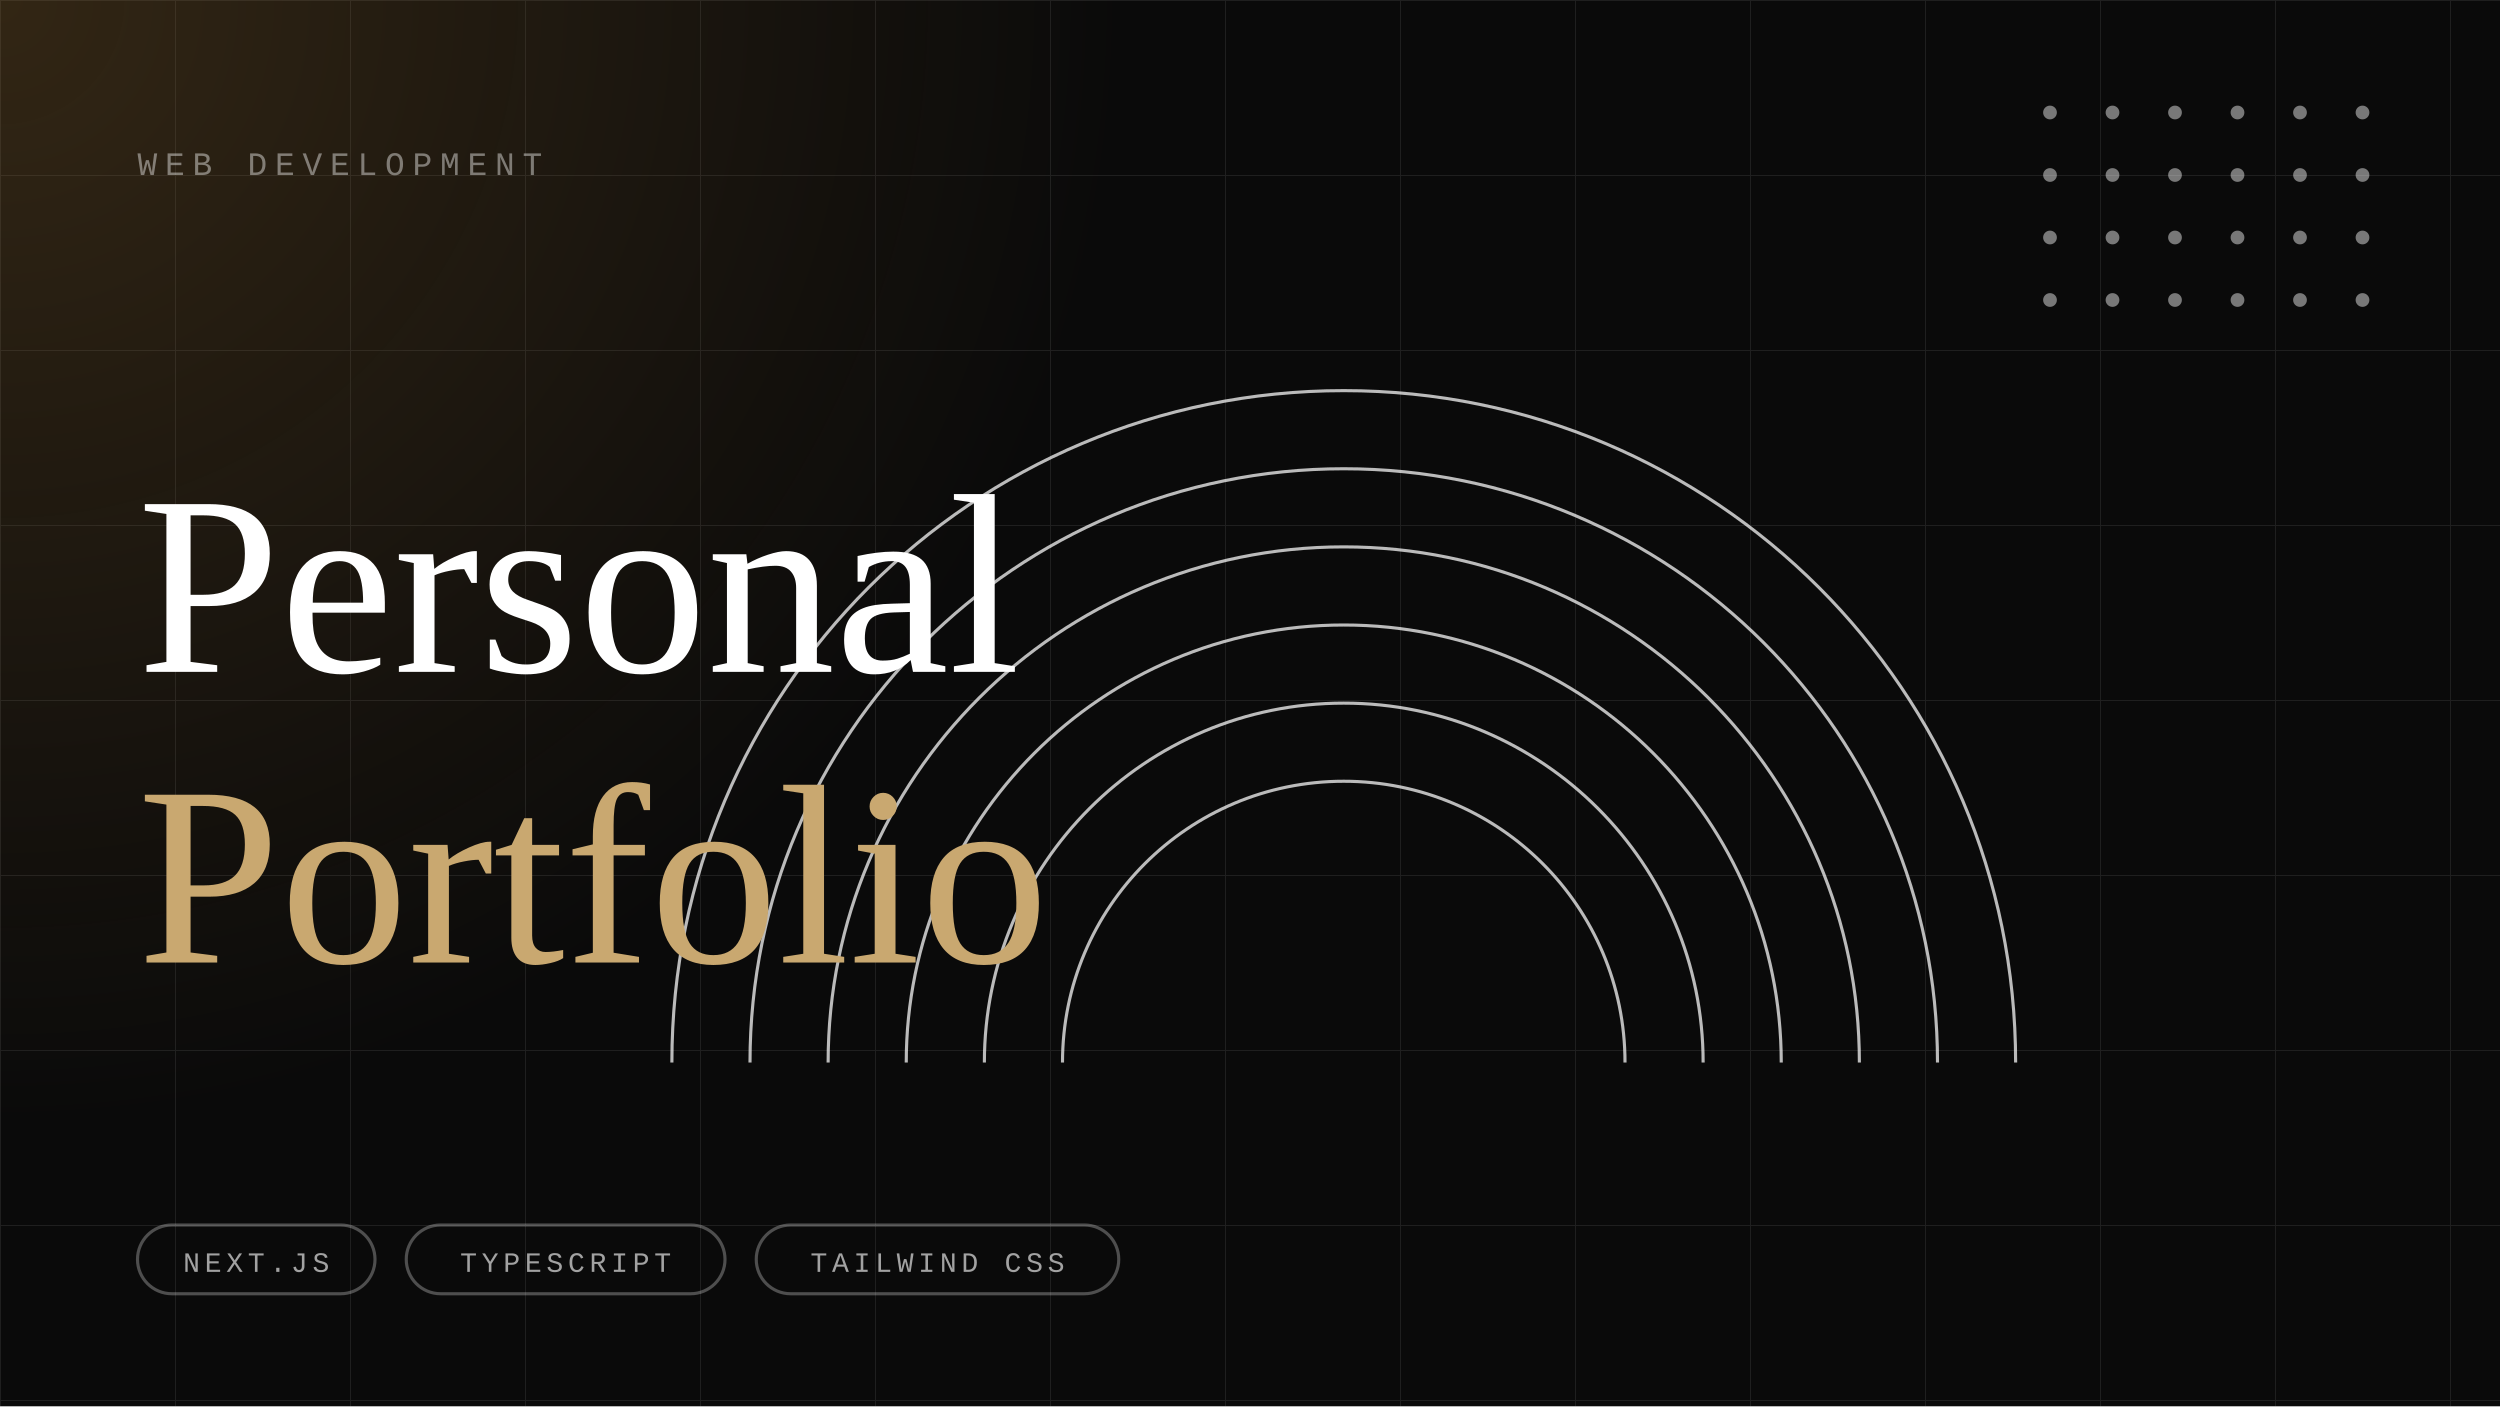
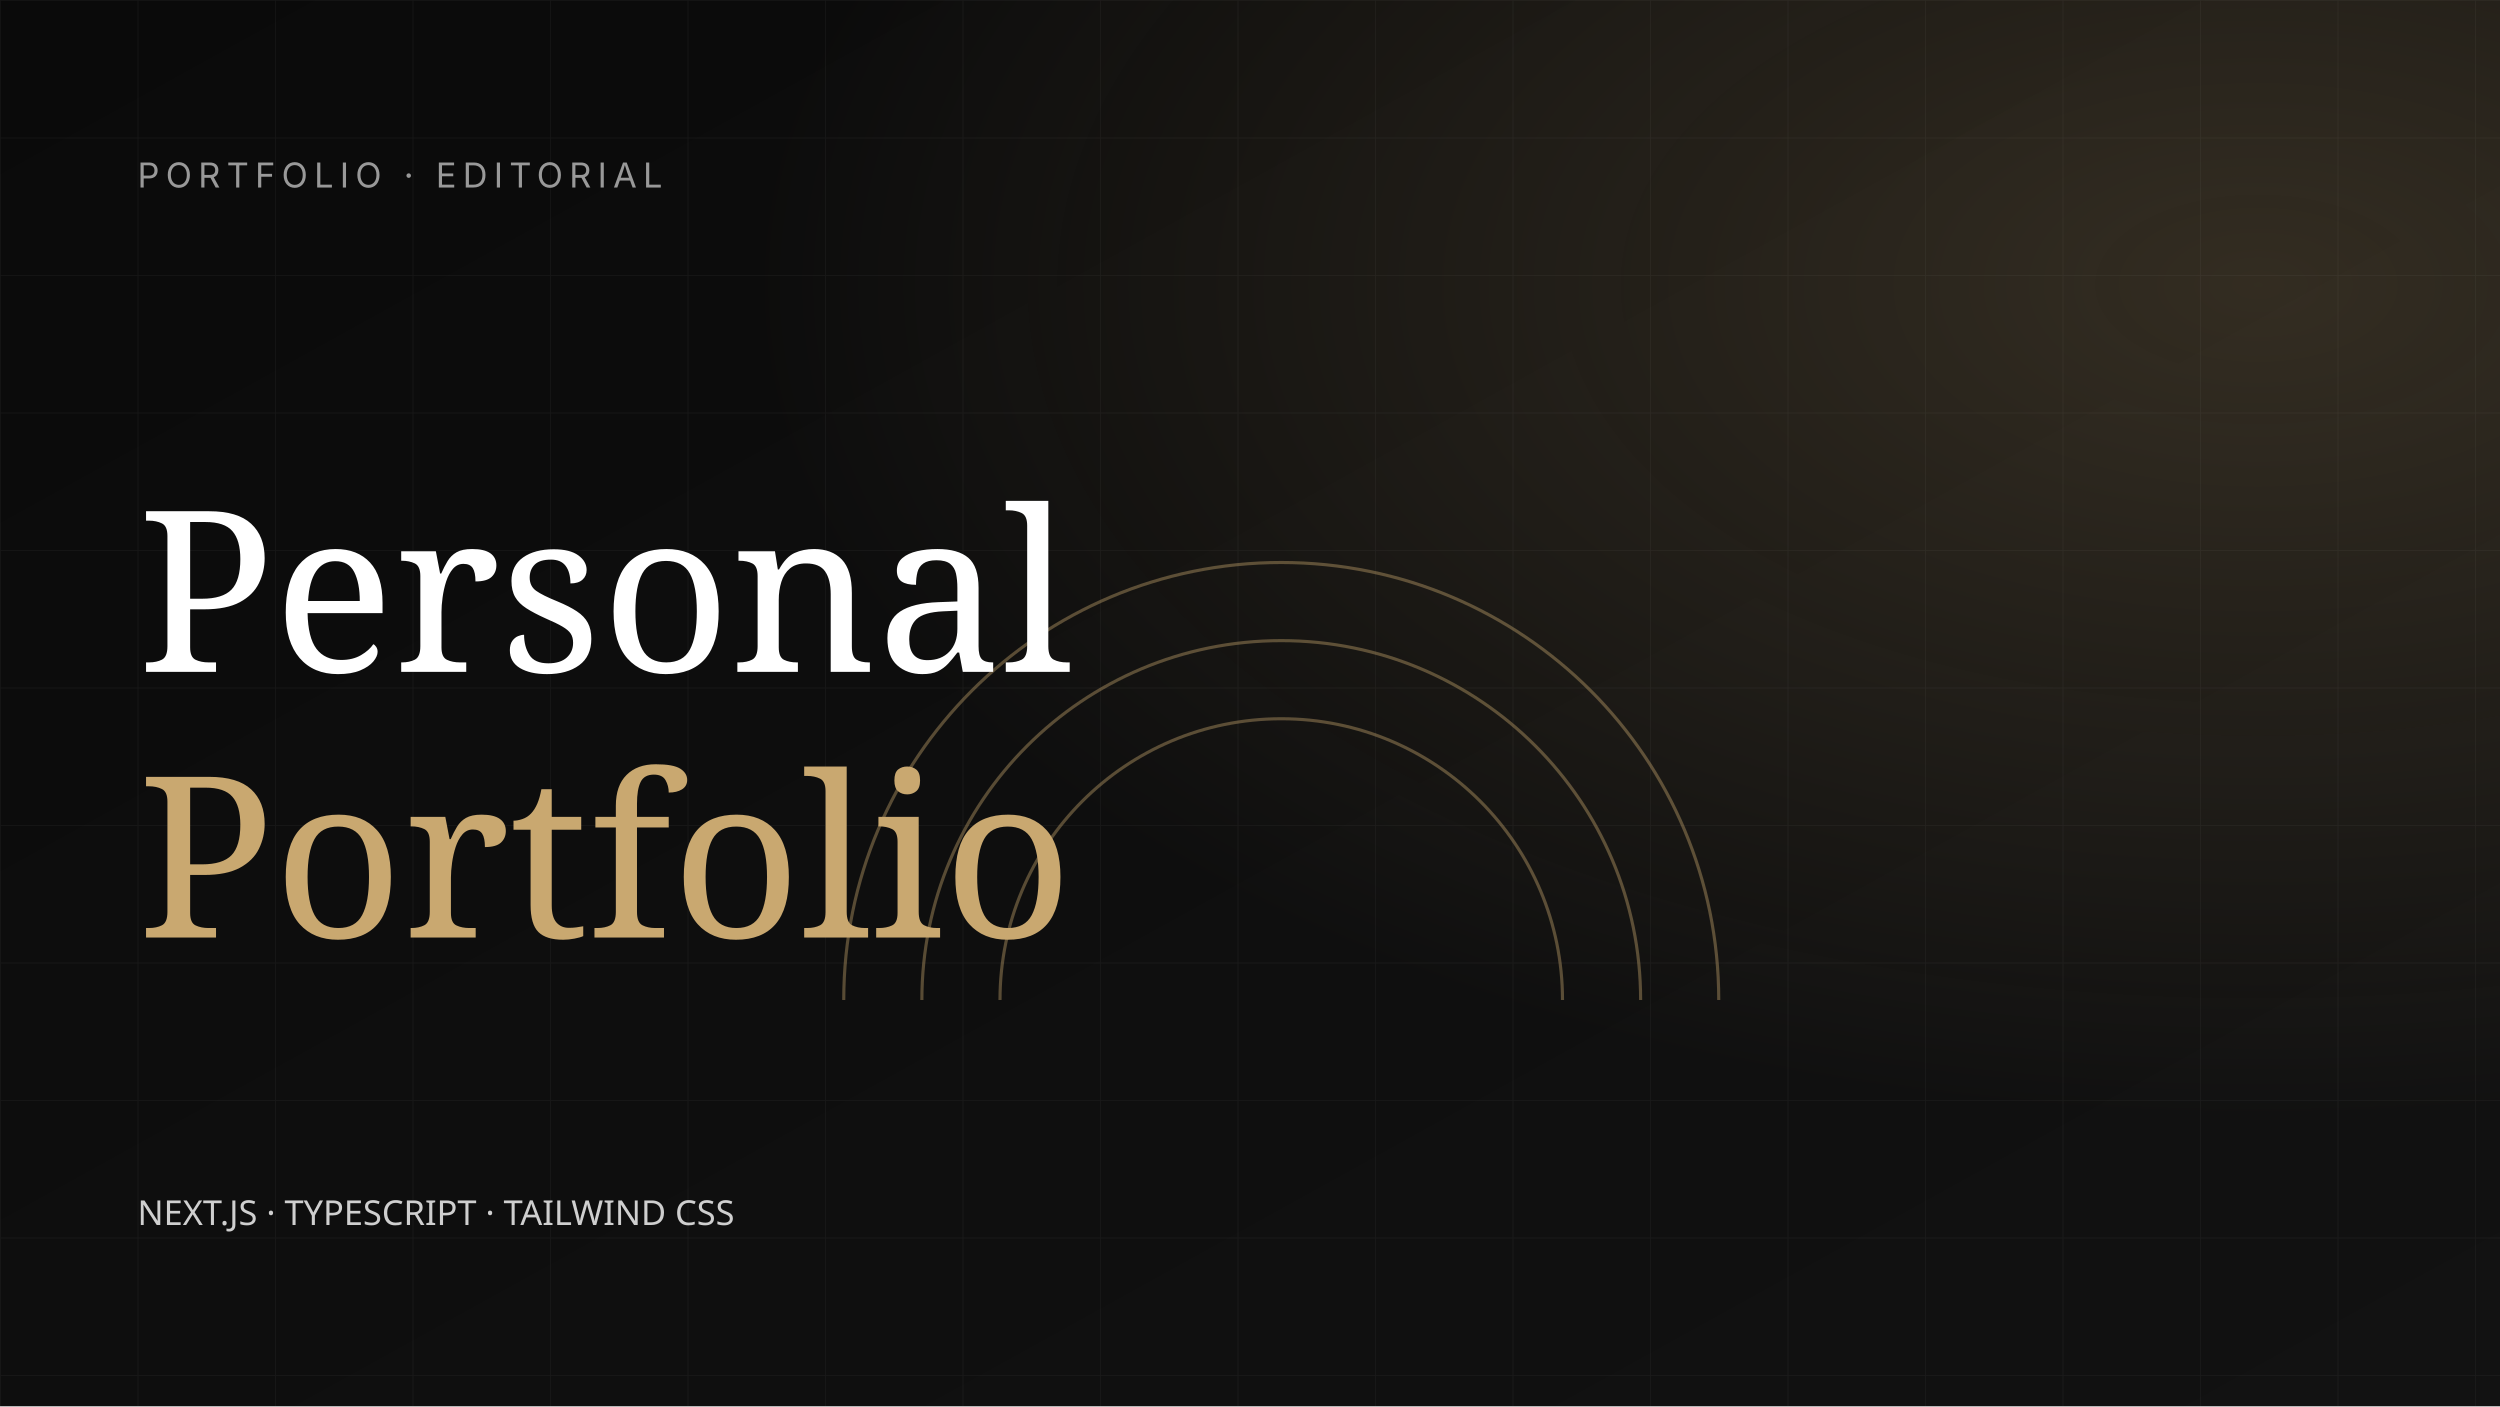
- <svg xmlns="http://www.w3.org/2000/svg" viewBox="0 0 800 450" width="800" height="450">
+ <svg xmlns="http://www.w3.org/2000/svg" viewBox="0 0 800 450" width="800" height="450" role="img" aria-labelledby="title">
  <defs>
-     <pattern id="grid" width="56" height="56" patternUnits="userSpaceOnUse">
-       <path d="M 56 0 L 0 0 0 56" fill="none" stroke="rgba(255,255,255,0.09)" stroke-width="0.6" />
+     <linearGradient id="bg" x1="0" y1="0" x2="1" y2="1">
+       <stop offset="0" stop-color="#0a0a0a" />
+       <stop offset="1" stop-color="#121212" />
+     </linearGradient>
+     <radialGradient id="accent" cx="90%" cy="20%" r="60%">
+       <stop offset="0" stop-color="#C9A870" stop-opacity="0.2" />
+       <stop offset="1" stop-color="#C9A870" stop-opacity="0" />
+     </radialGradient>
+     <pattern id="grid" width="44" height="44" patternUnits="userSpaceOnUse">
+       <path d="M 44 0 L 0 0 0 44" fill="none" stroke="#ffffff" stroke-opacity="0.05" stroke-width="0.5" />
    </pattern>
-     <radialGradient id="glow" cx="0" cy="0" r="360" gradientUnits="userSpaceOnUse">
-       <stop offset="0%" stop-color="#9B6F30" stop-opacity="0.28" />
-       <stop offset="100%" stop-color="#9B6F30" stop-opacity="0" />
-     </radialGradient>
  </defs>
-   <rect width="800" height="450" fill="#0a0a0a" />
+   <rect width="800" height="450" fill="url(#bg)" />
+   <rect width="800" height="450" fill="url(#accent)" />
  <rect width="800" height="450" fill="url(#grid)" />
-   <rect width="800" height="450" fill="url(#glow)" />
-   <g fill="rgba(255,255,255,0.45)">
-     <circle cx="656" cy="36" r="2.2" />
-     <circle cx="676" cy="36" r="2.2" />
-     <circle cx="696" cy="36" r="2.2" />
-     <circle cx="716" cy="36" r="2.2" />
-     <circle cx="736" cy="36" r="2.2" />
-     <circle cx="756" cy="36" r="2.2" />
-     <circle cx="656" cy="56" r="2.2" />
-     <circle cx="676" cy="56" r="2.2" />
-     <circle cx="696" cy="56" r="2.2" />
-     <circle cx="716" cy="56" r="2.2" />
-     <circle cx="736" cy="56" r="2.2" />
-     <circle cx="756" cy="56" r="2.2" />
-     <circle cx="656" cy="76" r="2.2" />
-     <circle cx="676" cy="76" r="2.2" />
-     <circle cx="696" cy="76" r="2.2" />
-     <circle cx="716" cy="76" r="2.2" />
-     <circle cx="736" cy="76" r="2.2" />
-     <circle cx="756" cy="76" r="2.2" />
-     <circle cx="656" cy="96" r="2.2" />
-     <circle cx="676" cy="96" r="2.2" />
-     <circle cx="696" cy="96" r="2.2" />
-     <circle cx="716" cy="96" r="2.2" />
-     <circle cx="736" cy="96" r="2.2" />
-     <circle cx="756" cy="96" r="2.2" />
+   <g fill="none" stroke="#C9A870" stroke-opacity="0.4" stroke-width="1">
+     <path d="M 320 320 A 80 80 0 0 1 500 320" />
+     <path d="M 295 320 A 110 110 0 0 1 525 320" />
+     <path d="M 270 320 A 140 140 0 0 1 550 320" />
  </g>
-   <text x="44" y="56" font-family="'Courier New', Courier, monospace" font-size="10.5" letter-spacing="2.5" fill="rgba(255,255,255,0.42)">WEB DEVELOPMENT</text>
-   <g fill="none" stroke="rgba(255,255,255,0.72)" stroke-width="1">
-     <path d="M 340 340 A 90 90 0 0 1 520 340" />
-     <path d="M 315 340 A 115 115 0 0 1 545 340" />
-     <path d="M 290 340 A 140 140 0 0 1 570 340" />
-     <path d="M 265 340 A 165 165 0 0 1 595 340" />
-     <path d="M 240 340 A 190 190 0 0 1 620 340" />
-     <path d="M 215 340 A 215 215 0 0 1 645 340" />
-   </g>
-   <text x="44" y="215" font-family="Georgia, 'Times New Roman', serif" font-size="82" font-weight="400" fill="white">Personal</text>
-   <text x="44" y="308" font-family="Georgia, 'Times New Roman', serif" font-size="82" font-weight="400" fill="#C9A870">Portfolio</text>
-   <rect x="44" y="392" width="76" height="22" rx="11" fill="none" stroke="rgba(255,255,255,0.28)" stroke-width="1" />
-   <text x="82" y="407" text-anchor="middle" font-family="'Courier New', Courier, monospace" font-size="9" letter-spacing="1.5" fill="rgba(255,255,255,0.62)">NEXT.JS</text>
-   <rect x="130" y="392" width="102" height="22" rx="11" fill="none" stroke="rgba(255,255,255,0.28)" stroke-width="1" />
-   <text x="181" y="407" text-anchor="middle" font-family="'Courier New', Courier, monospace" font-size="9" letter-spacing="1.5" fill="rgba(255,255,255,0.62)">TYPESCRIPT</text>
-   <rect x="242" y="392" width="116" height="22" rx="11" fill="none" stroke="rgba(255,255,255,0.28)" stroke-width="1" />
-   <text x="300" y="407" text-anchor="middle" font-family="'Courier New', Courier, monospace" font-size="9" letter-spacing="1.5" fill="rgba(255,255,255,0.62)">TAILWIND CSS</text>
+   <text x="44" y="60" fill="#999" font-family="system-ui, -apple-system, sans-serif" font-size="11" letter-spacing="2">PORTFOLIO · EDITORIAL</text>
+   <text x="44" y="215" fill="#ffffff" font-family="Georgia, serif" font-size="72" font-weight="400">Personal</text>
+   <text x="44" y="300" fill="#C9A870" font-family="Georgia, serif" font-size="72" font-weight="400">Portfolio</text>
+   <text x="44" y="392" fill="#ffffff" fill-opacity="0.8" font-family="system-ui, sans-serif" font-size="11">NEXT.JS · TYPESCRIPT · TAILWIND CSS</text>
</svg>
